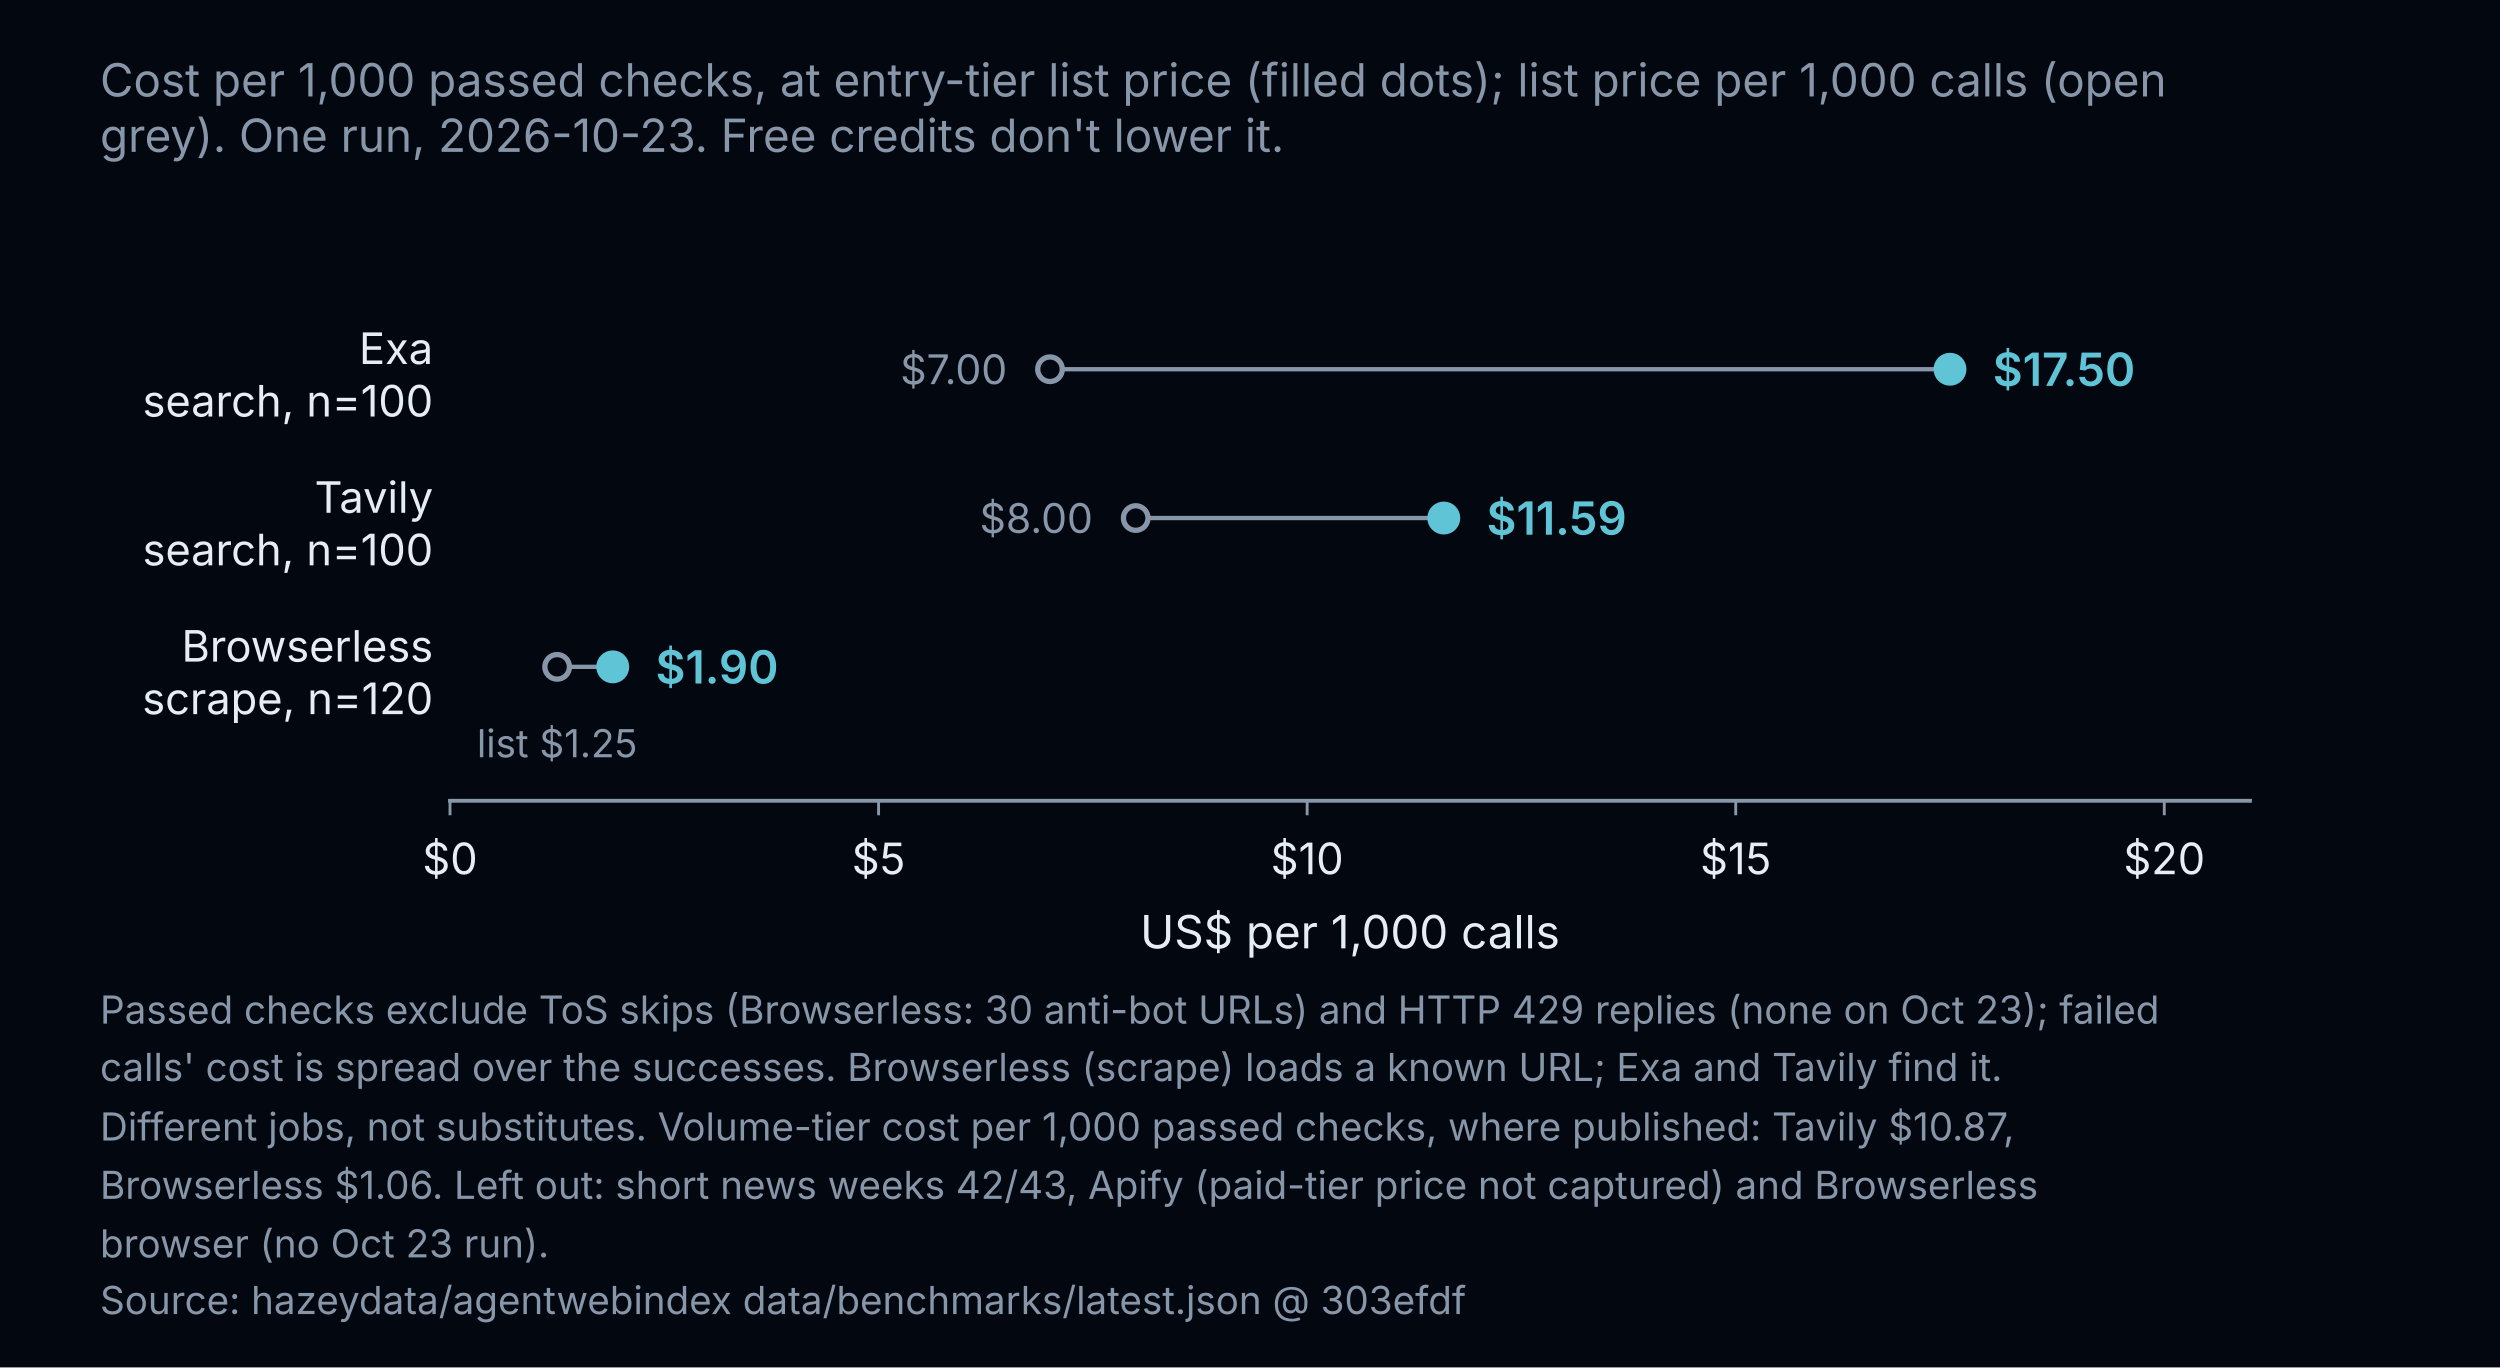
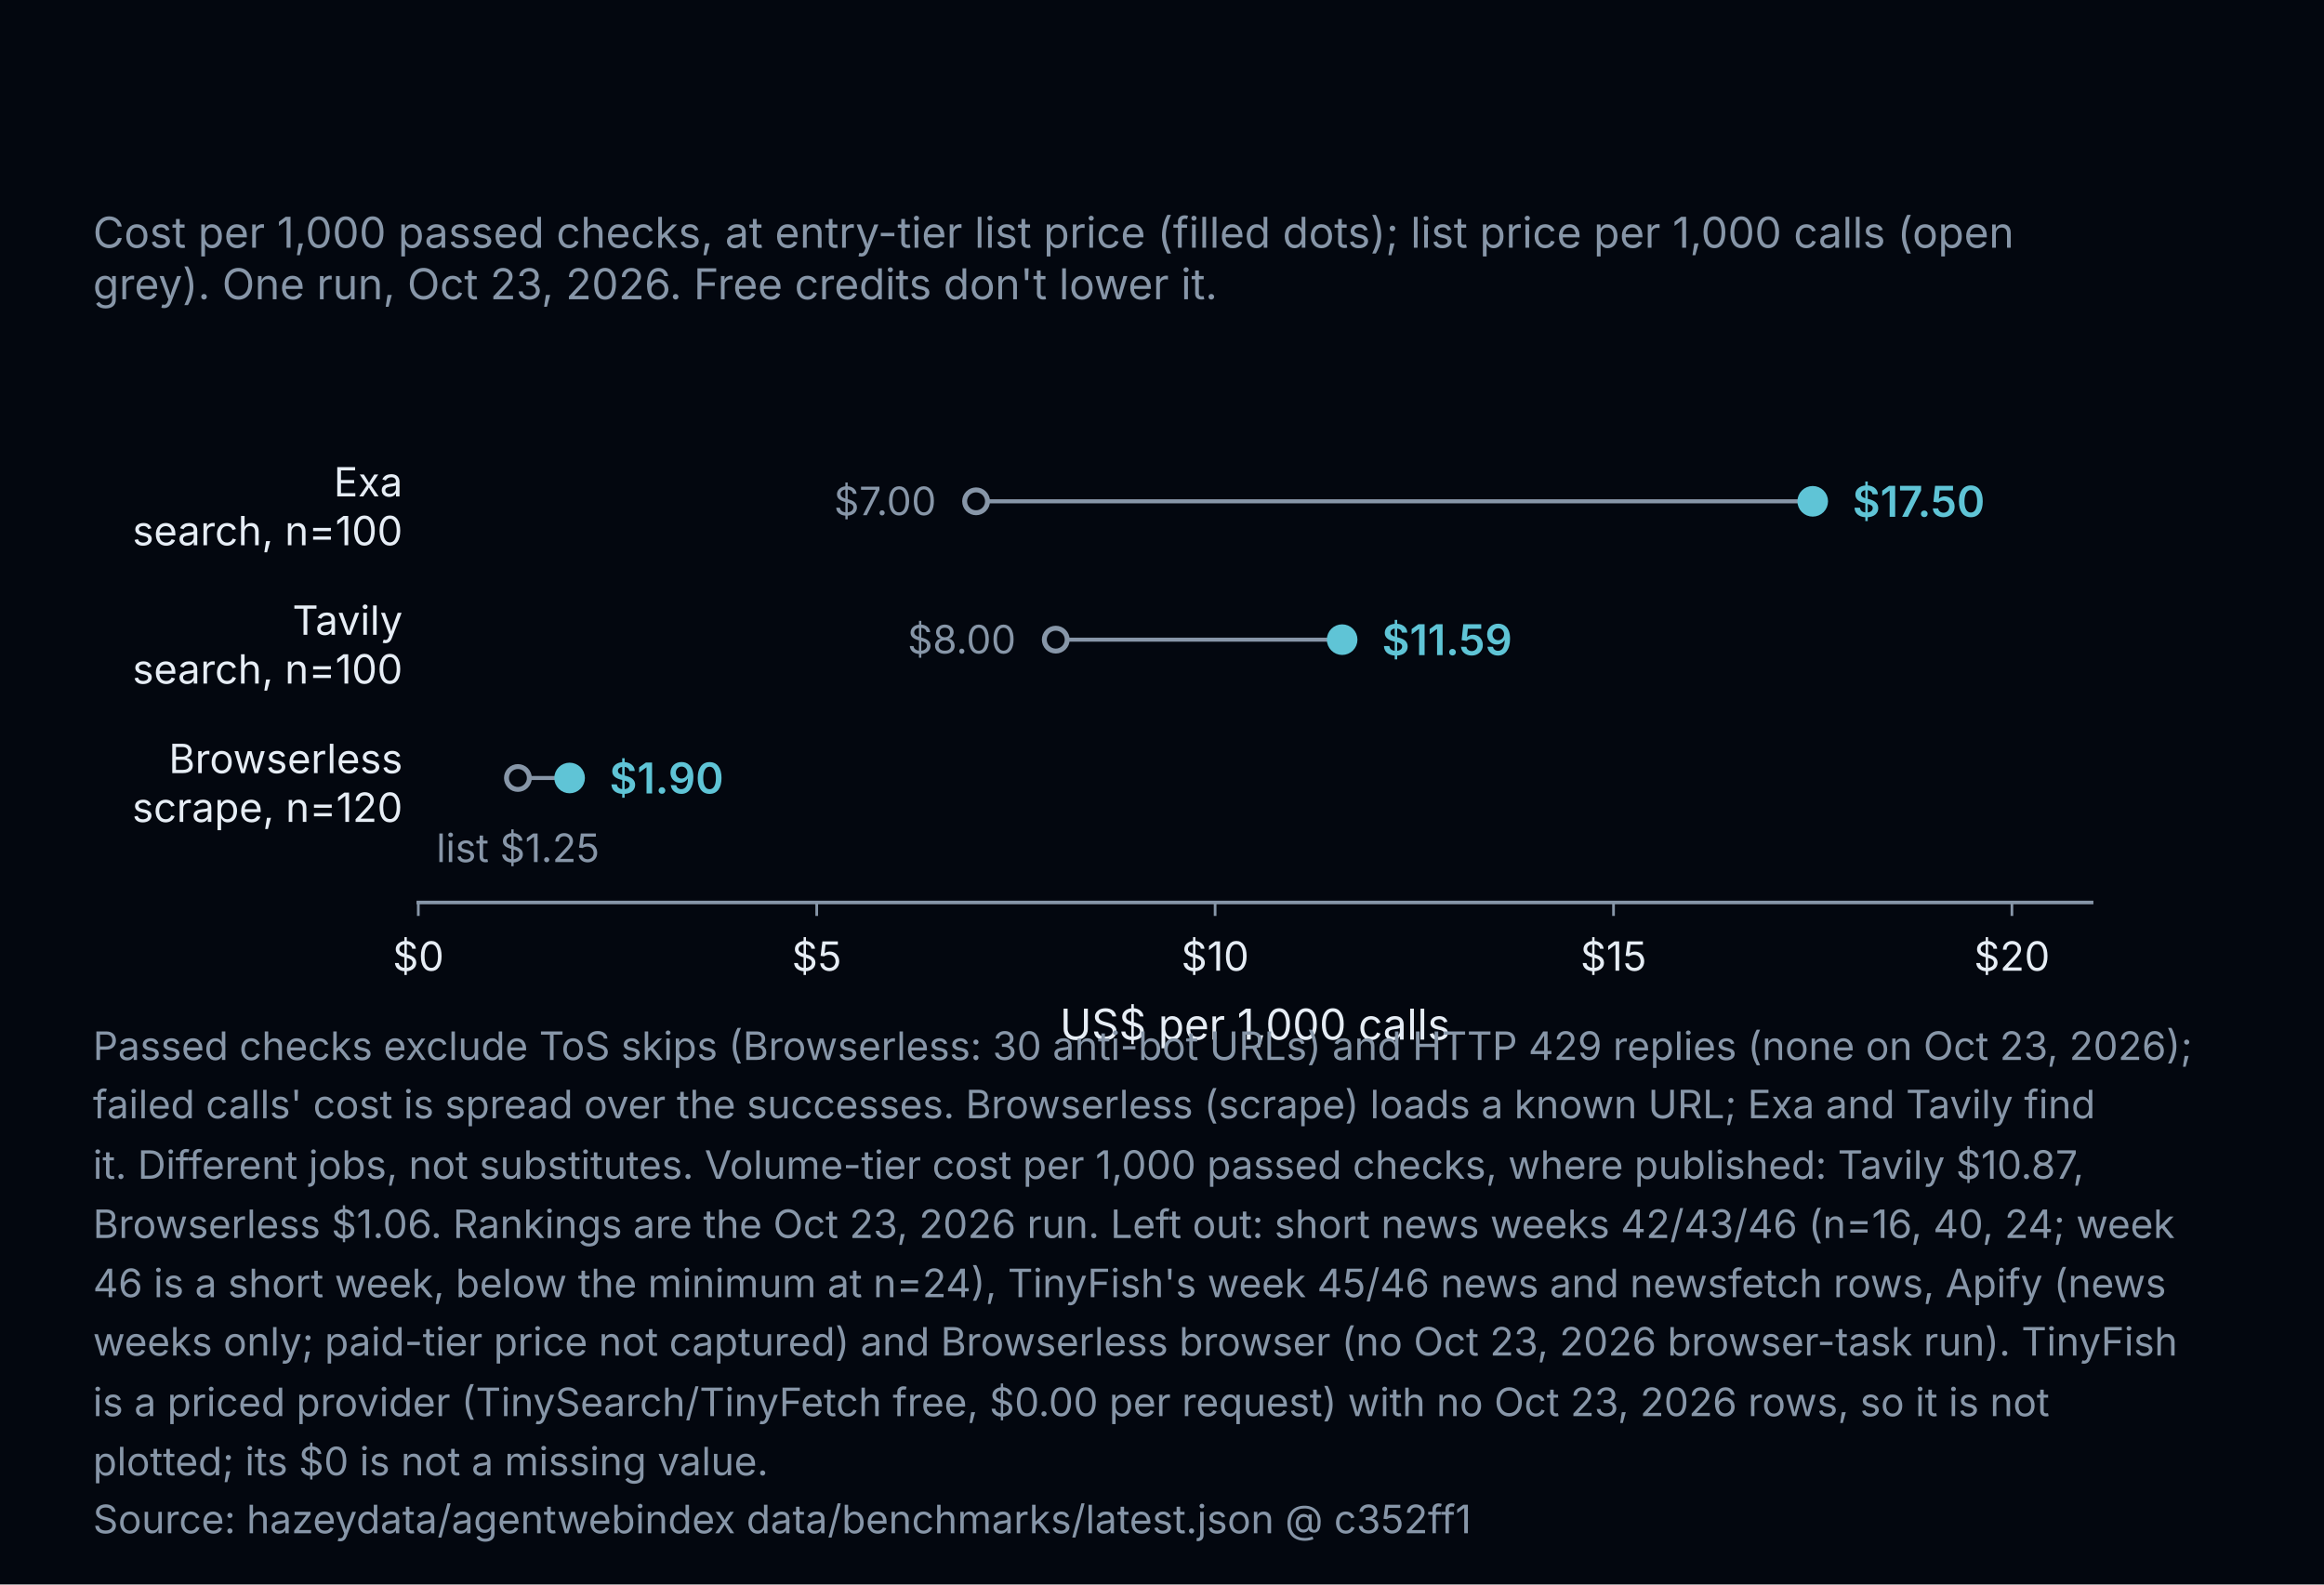
- <svg xmlns="http://www.w3.org/2000/svg" xmlns:xlink="http://www.w3.org/1999/xlink" role="img" aria-label="Exa lists cheaper than Tavily ($7.00 vs $8.00 per 1,000 calls) but costs more per 1,000 passed checks ($17.50 vs $11.59)" width="518.4pt" height="283.545pt" viewBox="0 0 518.4 283.545" version="1.1">
+ <svg xmlns="http://www.w3.org/2000/svg" xmlns:xlink="http://www.w3.org/1999/xlink" role="img" aria-label="Exa lists cheaper than Tavily ($7.00 vs $8.00 per 1,000 calls) but costs more per 1,000 passed checks ($17.50 vs $11.59)" width="518.4pt" height="353.43pt" viewBox="0 0 518.4 353.43" version="1.1">
  <defs>
    <style type="text/css">*{stroke-linejoin: round; stroke-linecap: butt}</style>
  </defs>
  <g id="figure_1">
    <g id="patch_1">
-       <path d="M 0 283.545  L 518.4 283.545  L 518.4 0  L 0 0  z " style="fill: #03070f" />
+       <path d="M 0 353.43  L 518.4 353.43  L 518.4 0  L 0 0  z " style="fill: #03070f" />
    </g>
    <g id="axes_1">
      <g id="patch_2">
-         <path d="M 93.312 166.05  L 466.56 166.05  L 466.56 58.05  L 93.312 58.05  z " style="fill: #03070f" />
+         <path d="M 93.312 201.308  L 466.56 201.308  L 466.56 93.308  L 93.312 93.308  z " style="fill: #03070f" />
      </g>
      <g id="matplotlib.axis_1">
        <g id="xtick_1">
          <g id="line2d_1">
            <defs>
-               <path id="macbc704c78" d="M 0 0  L 0 3  " style="stroke: #8796a8; stroke-width: 0.6" />
+               <path id="ma7eb08ce8d" d="M 0 0  L 0 3  " style="stroke: #8796a8; stroke-width: 0.6" />
            </defs>
            <g>
-               <use xlink:href="#macbc704c78" x="93.312" y="166.05" style="fill: #8796a8; stroke: #8796a8; stroke-width: 0.6" />
+               <use xlink:href="#ma7eb08ce8d" x="93.312" y="201.308" style="fill: #8796a8; stroke: #8796a8; stroke-width: 0.6" />
            </g>
          </g>
          <g id="text_1">
-             <text style="font-size: 9px; font-family: 'Inter', sans-serif; text-anchor: middle; fill: #e6edf5" x="93.312" y="181.269" transform="rotate(-0 93.312 181.2688)">$0</text>
+             <text style="font-size: 9px; font-family: 'Inter', sans-serif; text-anchor: middle; fill: #e6edf5" x="93.312" y="216.526" transform="rotate(-0 93.312 216.5263)">$0</text>
          </g>
        </g>
        <g id="xtick_2">
          <g id="line2d_2">
            <g>
-               <use xlink:href="#macbc704c78" x="182.181" y="166.05" style="fill: #8796a8; stroke: #8796a8; stroke-width: 0.6" />
+               <use xlink:href="#ma7eb08ce8d" x="182.181" y="201.308" style="fill: #8796a8; stroke: #8796a8; stroke-width: 0.6" />
            </g>
          </g>
          <g id="text_2">
-             <text style="font-size: 9px; font-family: 'Inter', sans-serif; text-anchor: middle; fill: #e6edf5" x="182.181" y="181.269" transform="rotate(-0 182.1806 181.2688)">$5</text>
+             <text style="font-size: 9px; font-family: 'Inter', sans-serif; text-anchor: middle; fill: #e6edf5" x="182.181" y="216.526" transform="rotate(-0 182.1806 216.5263)">$5</text>
          </g>
        </g>
        <g id="xtick_3">
          <g id="line2d_3">
            <g>
-               <use xlink:href="#macbc704c78" x="271.049" y="166.05" style="fill: #8796a8; stroke: #8796a8; stroke-width: 0.6" />
+               <use xlink:href="#ma7eb08ce8d" x="271.049" y="201.308" style="fill: #8796a8; stroke: #8796a8; stroke-width: 0.6" />
            </g>
          </g>
          <g id="text_3">
-             <text style="font-size: 9px; font-family: 'Inter', sans-serif; text-anchor: middle; fill: #e6edf5" x="271.049" y="181.269" transform="rotate(-0 271.0491 181.2688)">$10</text>
+             <text style="font-size: 9px; font-family: 'Inter', sans-serif; text-anchor: middle; fill: #e6edf5" x="271.049" y="216.526" transform="rotate(-0 271.0491 216.5263)">$10</text>
          </g>
        </g>
        <g id="xtick_4">
          <g id="line2d_4">
            <g>
-               <use xlink:href="#macbc704c78" x="359.918" y="166.05" style="fill: #8796a8; stroke: #8796a8; stroke-width: 0.6" />
+               <use xlink:href="#ma7eb08ce8d" x="359.918" y="201.308" style="fill: #8796a8; stroke: #8796a8; stroke-width: 0.6" />
            </g>
          </g>
          <g id="text_4">
-             <text style="font-size: 9px; font-family: 'Inter', sans-serif; text-anchor: middle; fill: #e6edf5" x="359.918" y="181.269" transform="rotate(-0 359.9177 181.2688)">$15</text>
+             <text style="font-size: 9px; font-family: 'Inter', sans-serif; text-anchor: middle; fill: #e6edf5" x="359.918" y="216.526" transform="rotate(-0 359.9177 216.5263)">$15</text>
          </g>
        </g>
        <g id="xtick_5">
          <g id="line2d_5">
            <g>
-               <use xlink:href="#macbc704c78" x="448.786" y="166.05" style="fill: #8796a8; stroke: #8796a8; stroke-width: 0.6" />
+               <use xlink:href="#ma7eb08ce8d" x="448.786" y="201.308" style="fill: #8796a8; stroke: #8796a8; stroke-width: 0.6" />
            </g>
          </g>
          <g id="text_5">
-             <text style="font-size: 9px; font-family: 'Inter', sans-serif; text-anchor: middle; fill: #e6edf5" x="448.786" y="181.269" transform="rotate(-0 448.7863 181.2688)">$20</text>
+             <text style="font-size: 9px; font-family: 'Inter', sans-serif; text-anchor: middle; fill: #e6edf5" x="448.786" y="216.526" transform="rotate(-0 448.7863 216.5263)">$20</text>
          </g>
        </g>
        <g id="text_6">
-           <text style="font-size: 9.5px; font-family: 'Inter', sans-serif; text-anchor: middle; fill: #e6edf5" x="279.936" y="196.643" transform="rotate(-0 279.936 196.6428)">US$ per 1,000 calls</text>
+           <text style="font-size: 9.5px; font-family: 'Inter', sans-serif; text-anchor: middle; fill: #e6edf5" x="279.936" y="231.9" transform="rotate(-0 279.936 231.9003)">US$ per 1,000 calls</text>
        </g>
      </g>
      <g id="matplotlib.axis_2">
        <g id="ytick_1">
          <g id="line2d_6" />
          <g id="text_7">
-             <text style="font-size: 9px; font-family: 'Inter', sans-serif; fill: #e6edf5" transform="translate(37.63169 137.1931)">Browserless</text>
-             <text style="font-size: 9px; font-family: 'Inter', sans-serif; fill: #e6edf5" transform="translate(29.49794 148.0828)">scrape, n=120</text>
+             <text style="font-size: 9px; font-family: 'Inter', sans-serif; fill: #e6edf5" transform="translate(37.63169 172.4506)">Browserless</text>
+             <text style="font-size: 9px; font-family: 'Inter', sans-serif; fill: #e6edf5" transform="translate(29.49794 183.3403)">scrape, n=120</text>
          </g>
        </g>
        <g id="ytick_2">
          <g id="line2d_7" />
          <g id="text_8">
-             <text style="font-size: 9px; font-family: 'Inter', sans-serif; fill: #e6edf5" transform="translate(65.22091 106.336)">Tavily</text>
-             <text style="font-size: 9px; font-family: 'Inter', sans-serif; fill: #e6edf5" transform="translate(29.55841 117.2256)">search, n=100</text>
+             <text style="font-size: 9px; font-family: 'Inter', sans-serif; fill: #e6edf5" transform="translate(65.22091 141.5935)">Tavily</text>
+             <text style="font-size: 9px; font-family: 'Inter', sans-serif; fill: #e6edf5" transform="translate(29.55841 152.4831)">search, n=100</text>
          </g>
        </g>
        <g id="ytick_3">
          <g id="line2d_8" />
          <g id="text_9">
-             <text style="font-size: 9px; font-family: 'Inter', sans-serif; fill: #e6edf5" transform="translate(74.43466 75.47884)">Exa</text>
-             <text style="font-size: 9px; font-family: 'Inter', sans-serif; fill: #e6edf5" transform="translate(29.55841 86.36849)">search, n=100</text>
+             <text style="font-size: 9px; font-family: 'Inter', sans-serif; fill: #e6edf5" transform="translate(74.43466 110.7363)">Exa</text>
+             <text style="font-size: 9px; font-family: 'Inter', sans-serif; fill: #e6edf5" transform="translate(29.55841 121.626)">search, n=100</text>
          </g>
        </g>
      </g>
      <g id="line2d_9">
-         <path d="M 217.728 76.564  L 404.352 76.564  " clip-path="url(#p1caed5ea5c)" style="fill: none; stroke: #8796a8; stroke-width: 0.9; stroke-linecap: round" />
+         <path d="M 217.728 111.822  L 404.352 111.822  " clip-path="url(#p9bc95ad86a)" style="fill: none; stroke: #8796a8; stroke-width: 0.9; stroke-linecap: round" />
      </g>
      <g id="line2d_10">
-         <path d="M 235.502 107.421  L 299.384 107.421  " clip-path="url(#p1caed5ea5c)" style="fill: none; stroke: #8796a8; stroke-width: 0.9; stroke-linecap: round" />
+         <path d="M 235.502 142.679  L 299.384 142.679  " clip-path="url(#p9bc95ad86a)" style="fill: none; stroke: #8796a8; stroke-width: 0.9; stroke-linecap: round" />
      </g>
      <g id="line2d_11">
-         <path d="M 115.529 138.279  L 127.06 138.279  " clip-path="url(#p1caed5ea5c)" style="fill: none; stroke: #8796a8; stroke-width: 0.9; stroke-linecap: round" />
+         <path d="M 115.529 173.536  L 127.06 173.536  " clip-path="url(#p9bc95ad86a)" style="fill: none; stroke: #8796a8; stroke-width: 0.9; stroke-linecap: round" />
      </g>
      <g id="patch_3">
-         <path d="M 93.312 166.05  L 466.56 166.05  " style="fill: none; stroke: #8796a8; stroke-width: 0.8; stroke-linejoin: miter; stroke-linecap: square" />
+         <path d="M 93.312 201.308  L 466.56 201.308  " style="fill: none; stroke: #8796a8; stroke-width: 0.8; stroke-linejoin: miter; stroke-linecap: square" />
      </g>
      <g id="PathCollection_1">
        <defs>
-           <path id="m4d720ec204" d="M 0 2.55  C 0.676 2.55 1.325 2.281 1.803 1.803  C 2.281 1.325 2.55 0.676 2.55 0  C 2.55 -0.676 2.281 -1.325 1.803 -1.803  C 1.325 -2.281 0.676 -2.55 0 -2.55  C -0.676 -2.55 -1.325 -2.281 -1.803 -1.803  C -2.281 -1.325 -2.55 -0.676 -2.55 0  C -2.55 0.676 -2.281 1.325 -1.803 1.803  C -1.325 2.281 -0.676 2.55 0 2.55  z " style="stroke: #8796a8; stroke-width: 1.1" />
+           <path id="mb340798769" d="M 0 2.55  C 0.676 2.55 1.325 2.281 1.803 1.803  C 2.281 1.325 2.55 0.676 2.55 0  C 2.55 -0.676 2.281 -1.325 1.803 -1.803  C 1.325 -2.281 0.676 -2.55 0 -2.55  C -0.676 -2.55 -1.325 -2.281 -1.803 -1.803  C -2.281 -1.325 -2.55 -0.676 -2.55 0  C -2.55 0.676 -2.281 1.325 -1.803 1.803  C -1.325 2.281 -0.676 2.55 0 2.55  z " style="stroke: #8796a8; stroke-width: 1.1" />
        </defs>
-         <g clip-path="url(#p1caed5ea5c)">
-           <use xlink:href="#m4d720ec204" x="217.728" y="76.564" style="fill: #03070f; stroke: #8796a8; stroke-width: 1.1" />
+         <g clip-path="url(#p9bc95ad86a)">
+           <use xlink:href="#mb340798769" x="217.728" y="111.822" style="fill: #03070f; stroke: #8796a8; stroke-width: 1.1" />
        </g>
      </g>
      <g id="text_10">
-         <text style="font-weight: 600; font-size: 9.5px; font-family: 'Inter', sans-serif; text-anchor: start; fill: #5fc4d6" x="413.239" y="80.02" transform="rotate(-0 413.2389 80.0201)">$17.50</text>
+         <text style="font-weight: 600; font-size: 9.5px; font-family: 'Inter', sans-serif; text-anchor: start; fill: #5fc4d6" x="413.239" y="115.278" transform="rotate(-0 413.2389 115.2776)">$17.50</text>
      </g>
      <g id="text_11">
-         <text style="font-size: 8.5px; font-family: 'Inter', sans-serif; text-anchor: end; fill: #8796a8" x="208.841" y="79.656" transform="rotate(-0 208.8411 79.65633)">$7.00</text>
+         <text style="font-size: 8.75px; font-family: 'Inter', sans-serif; text-anchor: end; fill: #8796a8" x="208.841" y="114.914" transform="rotate(-0 208.8411 114.9138)">$7.00</text>
      </g>
      <g id="PathCollection_2">
-         <g clip-path="url(#p1caed5ea5c)">
-           <use xlink:href="#m4d720ec204" x="235.502" y="107.421" style="fill: #03070f; stroke: #8796a8; stroke-width: 1.1" />
+         <g clip-path="url(#p9bc95ad86a)">
+           <use xlink:href="#mb340798769" x="235.502" y="142.679" style="fill: #03070f; stroke: #8796a8; stroke-width: 1.1" />
        </g>
      </g>
      <g id="text_12">
-         <text style="font-weight: 600; font-size: 9.5px; font-family: 'Inter', sans-serif; text-anchor: start; fill: #5fc4d6" x="308.271" y="110.877" transform="rotate(-0 308.2709 110.8772)">$11.59</text>
+         <text style="font-weight: 600; font-size: 9.5px; font-family: 'Inter', sans-serif; text-anchor: start; fill: #5fc4d6" x="308.271" y="146.135" transform="rotate(-0 308.2709 146.1347)">$11.59</text>
      </g>
      <g id="text_13">
-         <text style="font-size: 8.5px; font-family: 'Inter', sans-serif; text-anchor: end; fill: #8796a8" x="226.615" y="110.513" transform="rotate(-0 226.6149 110.5135)">$8.00</text>
+         <text style="font-size: 8.75px; font-family: 'Inter', sans-serif; text-anchor: end; fill: #8796a8" x="226.615" y="145.771" transform="rotate(-0 226.6149 145.771)">$8.00</text>
      </g>
      <g id="PathCollection_3">
-         <g clip-path="url(#p1caed5ea5c)">
-           <use xlink:href="#m4d720ec204" x="115.529" y="138.279" style="fill: #03070f; stroke: #8796a8; stroke-width: 1.1" />
+         <g clip-path="url(#p9bc95ad86a)">
+           <use xlink:href="#mb340798769" x="115.529" y="173.536" style="fill: #03070f; stroke: #8796a8; stroke-width: 1.1" />
        </g>
      </g>
      <g id="text_14">
-         <text style="font-weight: 600; font-size: 9.5px; font-family: 'Inter', sans-serif; text-anchor: start; fill: #5fc4d6" x="135.946" y="141.734" transform="rotate(-0 135.9464 141.7344)">$1.90</text>
+         <text style="font-weight: 600; font-size: 9.5px; font-family: 'Inter', sans-serif; text-anchor: start; fill: #5fc4d6" x="135.946" y="176.992" transform="rotate(-0 135.9464 176.9919)">$1.90</text>
      </g>
      <g id="text_15">
-         <text style="font-size: 8px; font-family: 'Inter', sans-serif; text-anchor: middle; fill: #8796a8" x="115.529" y="157.029" transform="rotate(-0 115.5291 157.0286)">list $1.25</text>
+         <text style="font-size: 8.75px; font-family: 'Inter', sans-serif; text-anchor: middle; fill: #8796a8" x="115.529" y="192.286" transform="rotate(-0 115.5291 192.2861)">list $1.25</text>
      </g>
      <g id="PathCollection_4">
        <defs>
-           <path id="m83819aa594" d="M 0 2.915  C 0.773 2.915 1.515 2.608 2.062 2.062  C 2.608 1.515 2.915 0.773 2.915 0  C 2.915 -0.773 2.608 -1.515 2.062 -2.062  C 1.515 -2.608 0.773 -2.915 0 -2.915  C -0.773 -2.915 -1.515 -2.608 -2.062 -2.062  C -2.608 -1.515 -2.915 -0.773 -2.915 0  C -2.915 0.773 -2.608 1.515 -2.062 2.062  C -1.515 2.608 -0.773 2.915 0 2.915  z " style="stroke: #5fc4d6" />
+           <path id="md2cff9933b" d="M 0 2.915  C 0.773 2.915 1.515 2.608 2.062 2.062  C 2.608 1.515 2.915 0.773 2.915 0  C 2.915 -0.773 2.608 -1.515 2.062 -2.062  C 1.515 -2.608 0.773 -2.915 0 -2.915  C -0.773 -2.915 -1.515 -2.608 -2.062 -2.062  C -2.608 -1.515 -2.915 -0.773 -2.915 0  C -2.915 0.773 -2.608 1.515 -2.062 2.062  C -1.515 2.608 -0.773 2.915 0 2.915  z " style="stroke: #5fc4d6" />
        </defs>
-         <g clip-path="url(#p1caed5ea5c)">
-           <use xlink:href="#m83819aa594" x="404.352" y="76.564" style="fill: #5fc4d6; stroke: #5fc4d6" />
+         <g clip-path="url(#p9bc95ad86a)">
+           <use xlink:href="#md2cff9933b" x="404.352" y="111.822" style="fill: #5fc4d6; stroke: #5fc4d6" />
        </g>
      </g>
      <g id="PathCollection_5">
-         <g clip-path="url(#p1caed5ea5c)">
-           <use xlink:href="#m83819aa594" x="299.384" y="107.421" style="fill: #5fc4d6; stroke: #5fc4d6" />
+         <g clip-path="url(#p9bc95ad86a)">
+           <use xlink:href="#md2cff9933b" x="299.384" y="142.679" style="fill: #5fc4d6; stroke: #5fc4d6" />
        </g>
      </g>
      <g id="PathCollection_6">
-         <g clip-path="url(#p1caed5ea5c)">
-           <use xlink:href="#m83819aa594" x="127.06" y="138.279" style="fill: #5fc4d6; stroke: #5fc4d6" />
+         <g clip-path="url(#p9bc95ad86a)">
+           <use xlink:href="#md2cff9933b" x="127.06" y="173.536" style="fill: #5fc4d6; stroke: #5fc4d6" />
        </g>
      </g>
    </g>
-     <g id="text_16">
-       <text style="font-size: 9.5px; font-family: 'Inter', sans-serif; fill: #8796a8" transform="translate(20.736 20.00313)">Cost per 1,000 passed checks, at entry-tier list price (filled dots); list price per 1,000 calls (open</text>
-       <text style="font-size: 9.5px; font-family: 'Inter', sans-serif; fill: #8796a8" transform="translate(20.736 31.49775)">grey). One run, 2026-10-23. Free credits don't lower it.</text>
+     <g id="text_17">
+       <text style="font-size: 9.5px; font-family: 'Inter', sans-serif; fill: #8796a8" transform="translate(20.736 55.26062)">Cost per 1,000 passed checks, at entry-tier list price (filled dots); list price per 1,000 calls (open</text>
+       <text style="font-size: 9.5px; font-family: 'Inter', sans-serif; fill: #8796a8" transform="translate(20.736 66.75525)">grey). One run, Oct 23, 2026. Free credits don't lower it.</text>
    </g>
-     <g id="text_17">
-       <text style="font-size: 8px; font-family: 'Inter', sans-serif; fill: #8796a8" transform="translate(20.736 212.2528)">Passed checks exclude ToS skips (Browserless: 30 anti-bot URLs) and HTTP 429 replies (none on Oct 23); failed</text>
-       <text style="font-size: 8px; font-family: 'Inter', sans-serif; fill: #8796a8" transform="translate(20.736 224.153)">calls' cost is spread over the successes. Browserless (scrape) loads a known URL; Exa and Tavily find it.</text>
-       <text style="font-size: 8px; font-family: 'Inter', sans-serif; fill: #8796a8" transform="translate(20.736 236.5007)">Different jobs, not substitutes. Volume-tier cost per 1,000 passed checks, where published: Tavily $10.87,</text>
-       <text style="font-size: 8px; font-family: 'Inter', sans-serif; fill: #8796a8" transform="translate(20.736 248.6004)">Browserless $1.06. Left out: short news weeks 42/43, Apify (paid-tier price not captured) and Browserless</text>
-       <text style="font-size: 8px; font-family: 'Inter', sans-serif; fill: #8796a8" transform="translate(20.736 260.7387)">browser (no Oct 23 run).</text>
-       <text style="font-size: 8px; font-family: 'Inter', sans-serif; fill: #8796a8" transform="translate(20.736 272.4789)">Source: hazeydata/agentwebindex data/benchmarks/latest.json @ 303efdf</text>
+     <g id="text_18">
+       <text style="font-size: 8.75px; font-family: 'Inter', sans-serif; fill: #8796a8" transform="translate(20.736 236.4273)">Passed checks exclude ToS skips (Browserless: 30 anti-bot URLs) and HTTP 429 replies (none on Oct 23, 2026);</text>
+       <text style="font-size: 8.75px; font-family: 'Inter', sans-serif; fill: #8796a8" transform="translate(20.736 249.4432)">failed calls' cost is spread over the successes. Browserless (scrape) loads a known URL; Exa and Tavily find</text>
+       <text style="font-size: 8.75px; font-family: 'Inter', sans-serif; fill: #8796a8" transform="translate(20.736 262.9485)">it. Different jobs, not substitutes. Volume-tier cost per 1,000 passed checks, where published: Tavily $10.87,</text>
+       <text style="font-size: 8.75px; font-family: 'Inter', sans-serif; fill: #8796a8" transform="translate(20.736 276.1483)">Browserless $1.06. Rankings are the Oct 23, 2026 run. Left out: short news weeks 42/43/46 (n=16, 40, 24; week</text>
+       <text style="font-size: 8.75px; font-family: 'Inter', sans-serif; fill: #8796a8" transform="translate(20.736 289.346)">46 is a short week, below the minimum at n=24), TinyFish's week 45/46 news and newsfetch rows, Apify (news</text>
+       <text style="font-size: 8.75px; font-family: 'Inter', sans-serif; fill: #8796a8" transform="translate(20.736 302.379)">weeks only; paid-tier price not captured) and Browserless browser (no Oct 23, 2026 browser-task run). TinyFish</text>
+       <text style="font-size: 8.75px; font-family: 'Inter', sans-serif; fill: #8796a8" transform="translate(20.736 315.8843)">is a priced provider (TinySearch/TinyFetch free, $0.00 per request) with no Oct 23, 2026 rows, so it is not</text>
+       <text style="font-size: 8.75px; font-family: 'Inter', sans-serif; fill: #8796a8" transform="translate(20.736 329.0841)">plotted; its $0 is not a missing value.</text>
+       <text style="font-size: 8.75px; font-family: 'Inter', sans-serif; fill: #8796a8" transform="translate(20.736 342.0015)">Source: hazeydata/agentwebindex data/benchmarks/latest.json @ c352ff1</text>
    </g>
  </g>
  <defs>
-     <clipPath id="p1caed5ea5c">
-       <rect x="93.312" y="58.05" width="373.248" height="108" />
+     <clipPath id="p9bc95ad86a">
+       <rect x="93.312" y="93.308" width="373.248" height="108" />
    </clipPath>
  </defs>
</svg>
